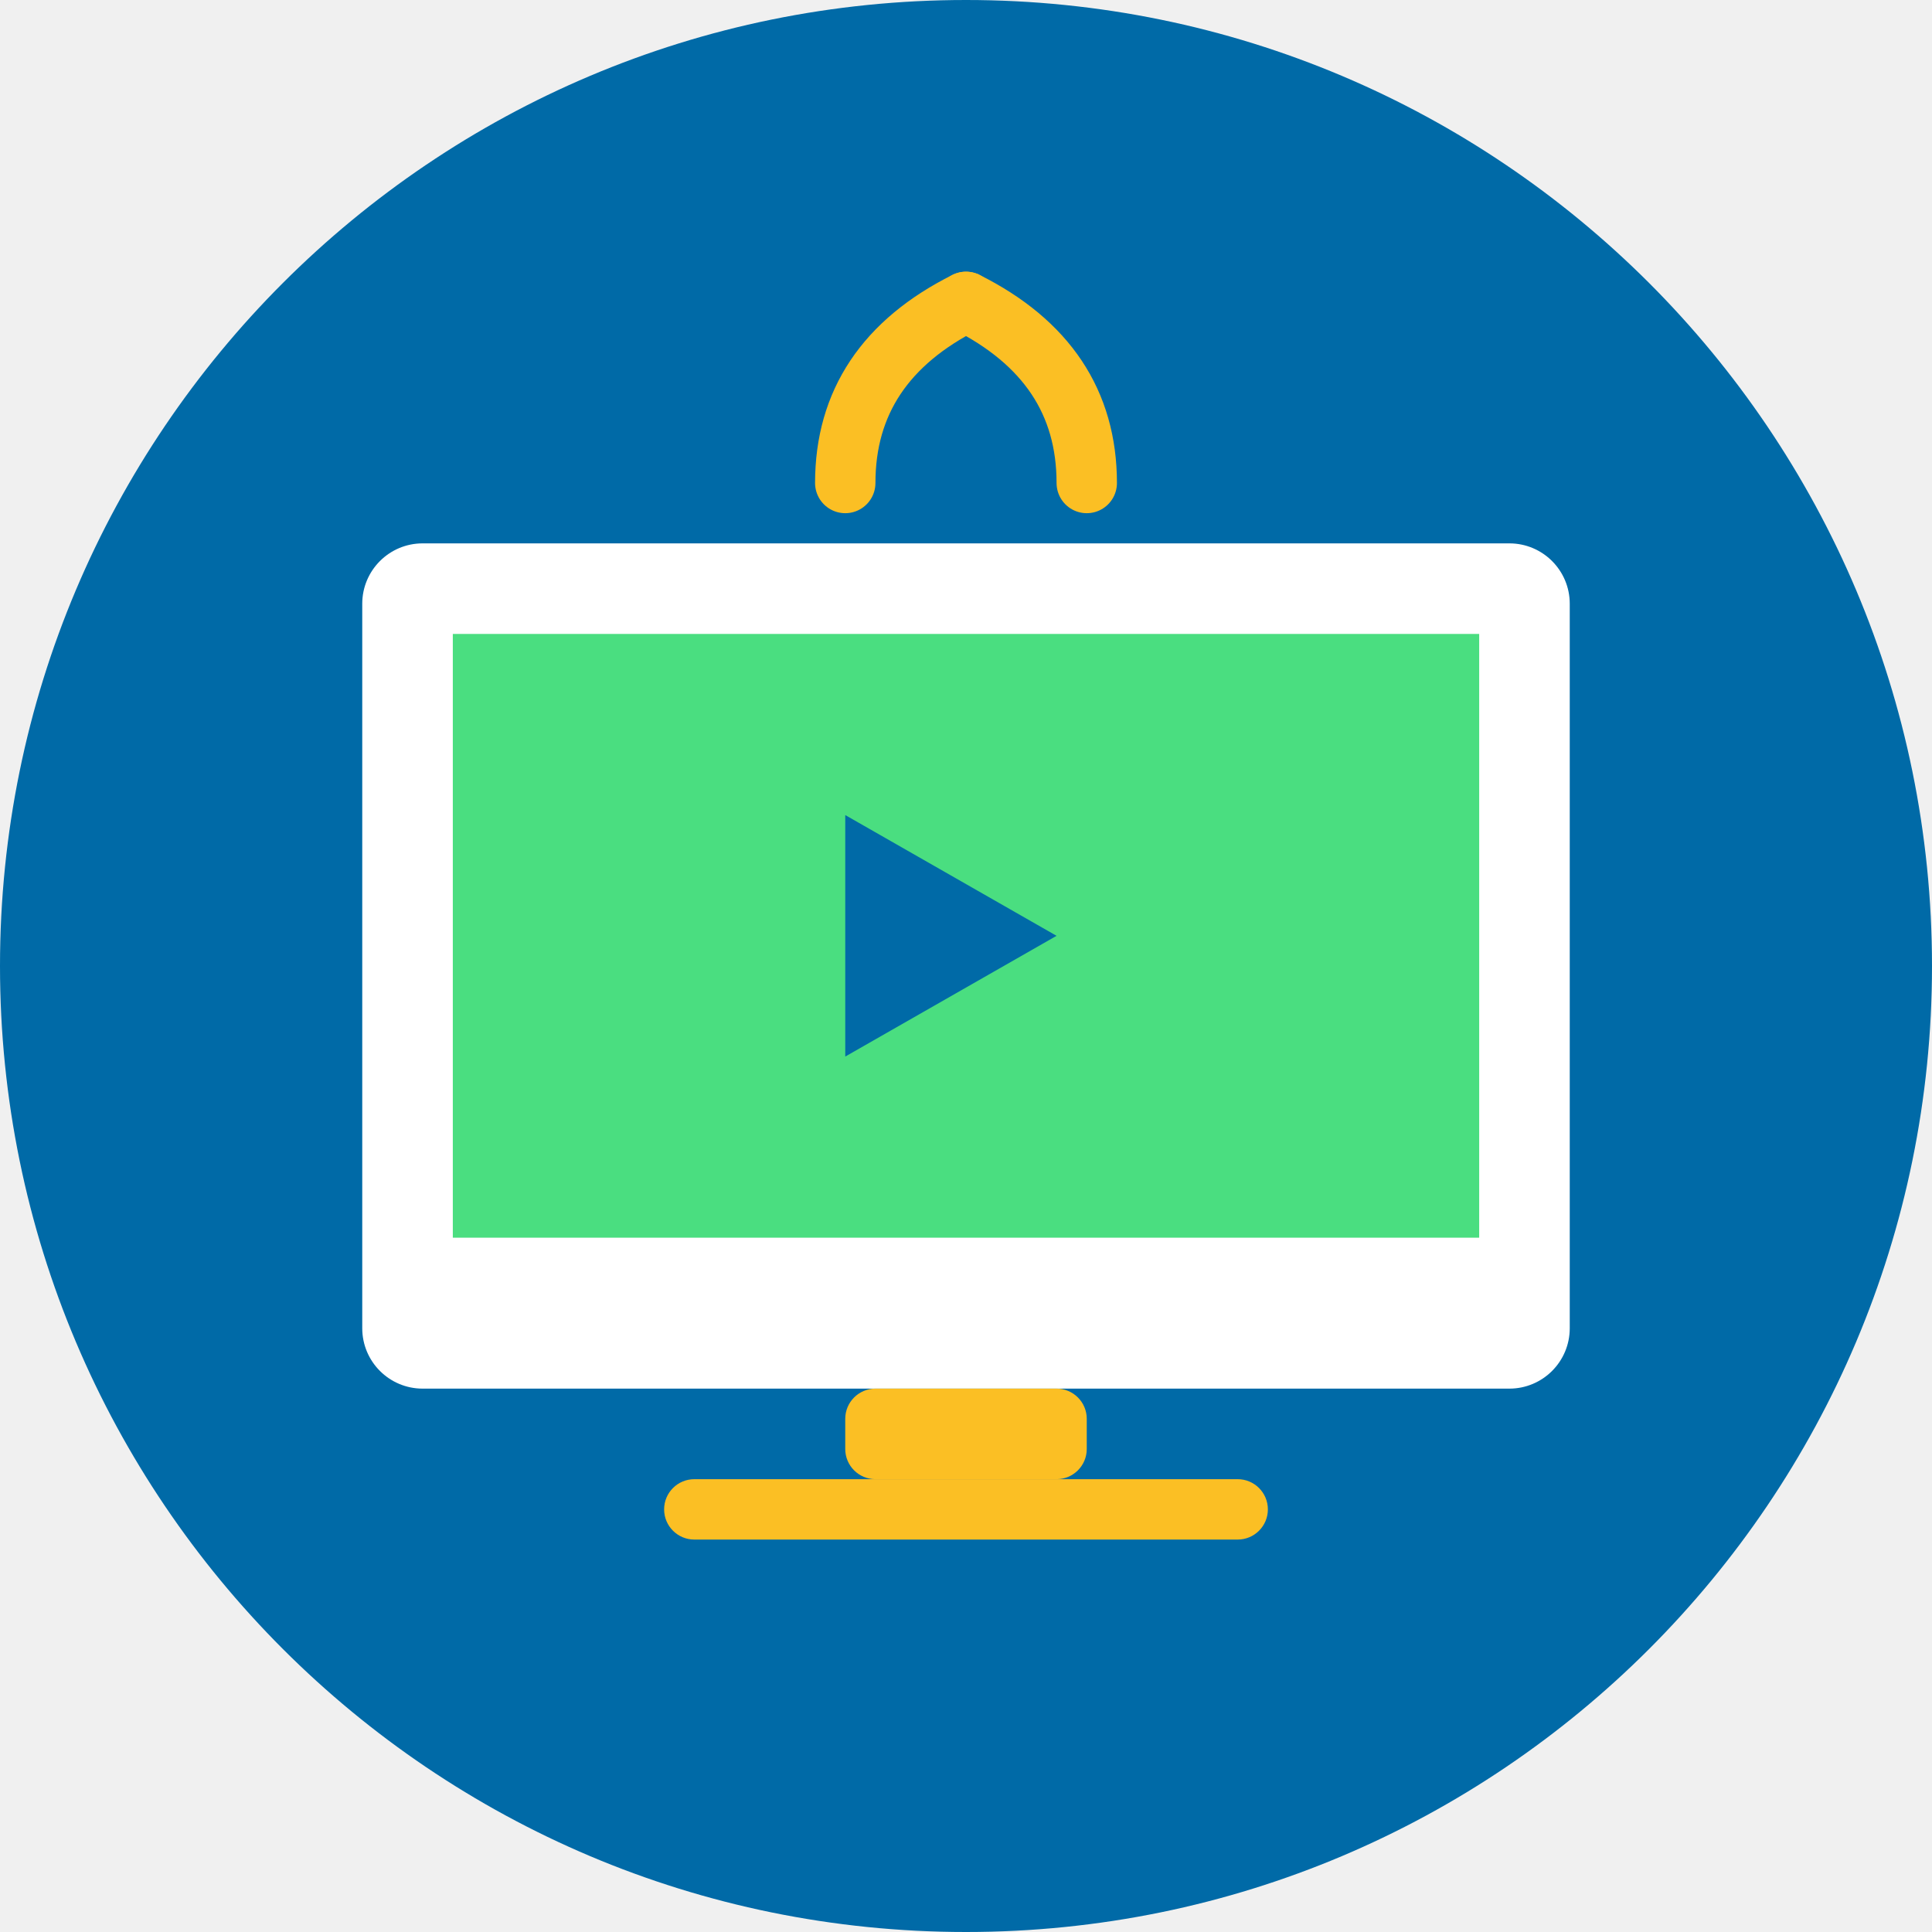
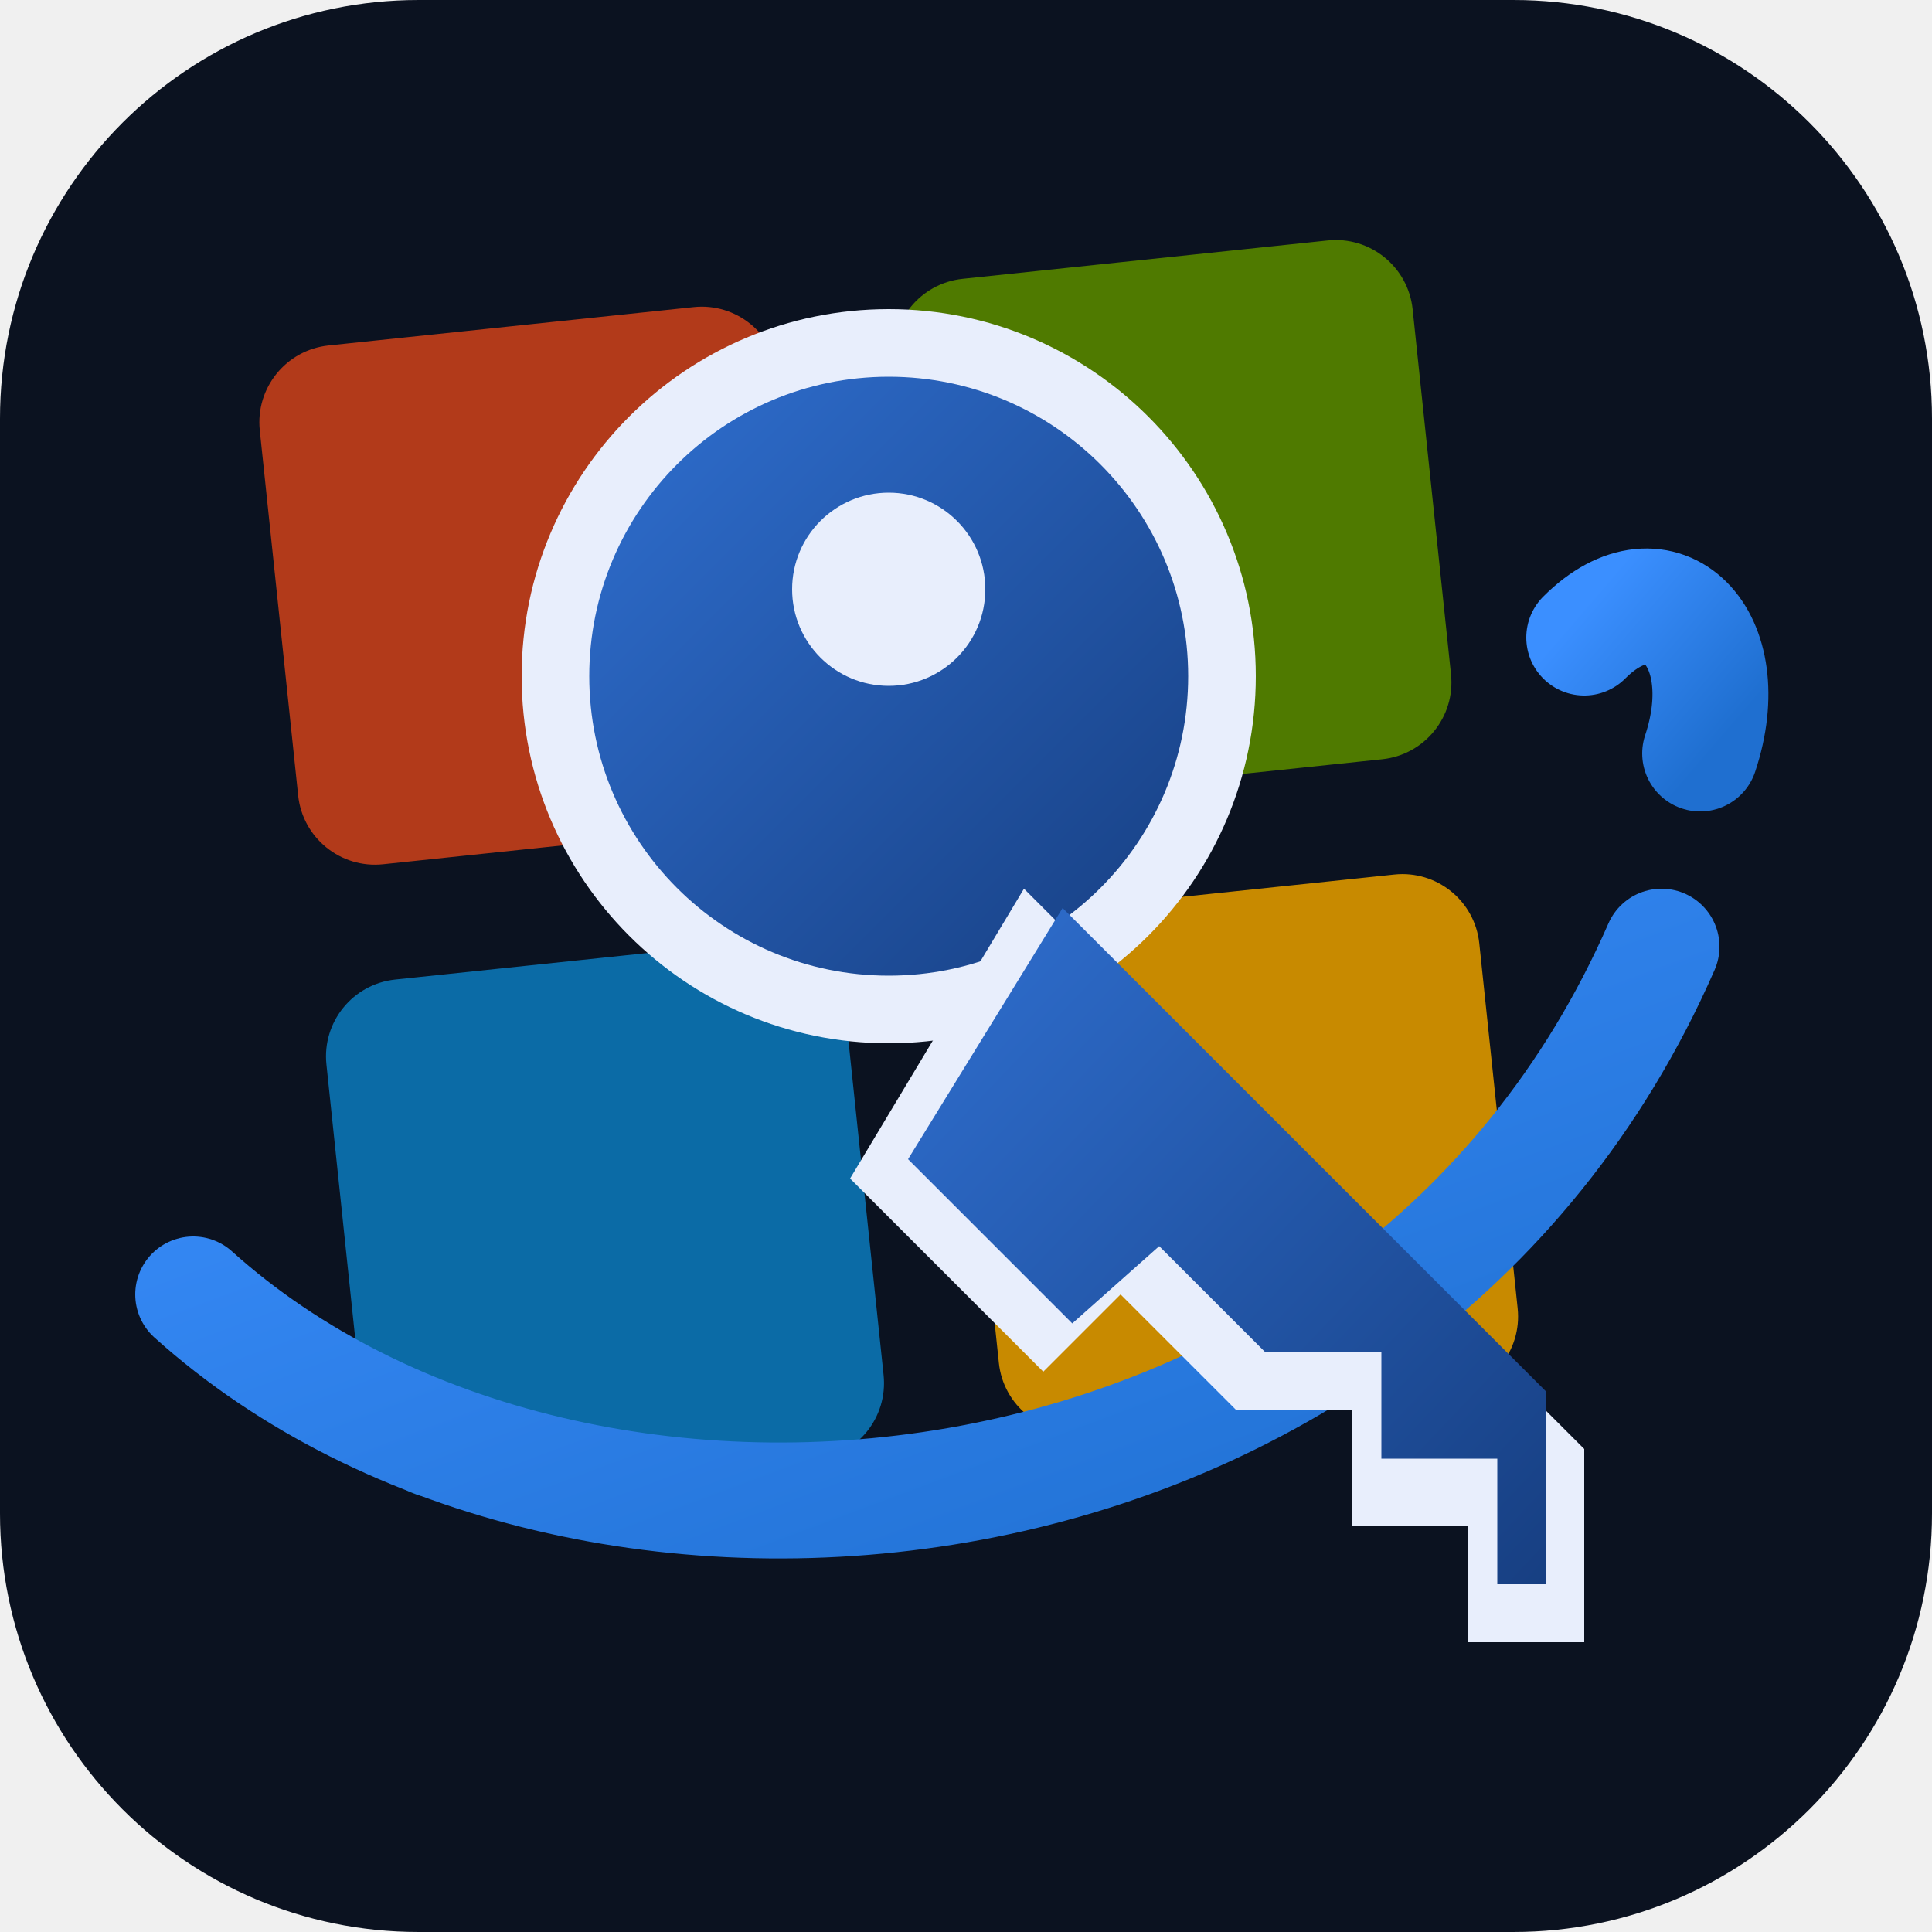
- <svg xmlns="http://www.w3.org/2000/svg" viewBox="0 0 64 64">
-   <circle cx="32" cy="32" r="32" fill="#006AA7" />
-   <rect x="12" y="18" width="40" height="28" rx="2" fill="#ffffff" />
-   <rect x="15" y="21" width="34" height="20" fill="#4ade80" />
-   <rect x="28" y="46" width="8" height="3" rx="1" fill="#fbbf24" />
-   <rect x="22" y="49" width="20" height="2" rx="1" fill="#fbbf24" />
-   <path d="M 32 10 Q 28 12 28 16" stroke="#fbbf24" stroke-width="2" fill="none" stroke-linecap="round" />
-   <path d="M 32 10 Q 36 12 36 16" stroke="#fbbf24" stroke-width="2" fill="none" stroke-linecap="round" />
-   <path d="M 28 27 L 28 35 L 35 31 Z" fill="#006AA7" />
+ <svg xmlns="http://www.w3.org/2000/svg" viewBox="0 0 120 120">
+   <rect width="120" height="120" rx="26" fill="#0b1220" />
+   <defs>
+     <linearGradient id="keyGrad" x1="0%" y1="0%" x2="100%" y2="100%">
+       <stop offset="0%" stop-color="#2f6fd0" />
+       <stop offset="100%" stop-color="#173f82" />
+     </linearGradient>
+     <linearGradient id="swooshGrad" x1="0%" y1="0%" x2="100%" y2="100%">
+       <stop offset="0%" stop-color="#3b8fff" />
+       <stop offset="100%" stop-color="#1f6fd0" />
+     </linearGradient>
+   </defs>
+   <g transform="translate(60 60) scale(1.2) translate(-64 -61)">
+     <g transform="rotate(-6 60 56)">
+       <rect x="30" y="26" width="27" height="27" rx="4" fill="#B23A1A" />
+       <rect x="63" y="26" width="27" height="27" rx="4" fill="#4F7A00" />
+       <rect x="30" y="59" width="27" height="27" rx="4" fill="#0B6BA6" />
+       <rect x="63" y="59" width="27" height="27" rx="4" fill="#C88A00" />
+     </g>
+     <path d="M24 78 C 44 96, 86 92, 100 60" fill="none" stroke="url(#swooshGrad)" stroke-width="6" stroke-linecap="round" />
+     <path d="M96 44 C 100 40, 104 44, 102 50" fill="none" stroke="url(#swooshGrad)" stroke-width="6" stroke-linecap="round" />
+     <circle cx="60" cy="46" r="19" fill="#e8eefc" />
+     <circle cx="60" cy="46" r="15.5" fill="url(#keyGrad)" />
+     <circle cx="60" cy="41.5" r="5" fill="#e8eefc" />
+     <path d="M67 57 L96 86 L96 96 L90 96 L90 90 L84 90 L84 84 L78 84 L72 78 L68 82 L58 72 Z" fill="#e8eefc" />
+     <path d="M69 58 L94 83 L94 93 L91.5 93 L91.5 86.5 L85.5 86.5 L85.5 81 L79.5 81 L74 75.5 L69.5 79.5 L61 71 Z" fill="url(#keyGrad)" />
+   </g>
</svg>
